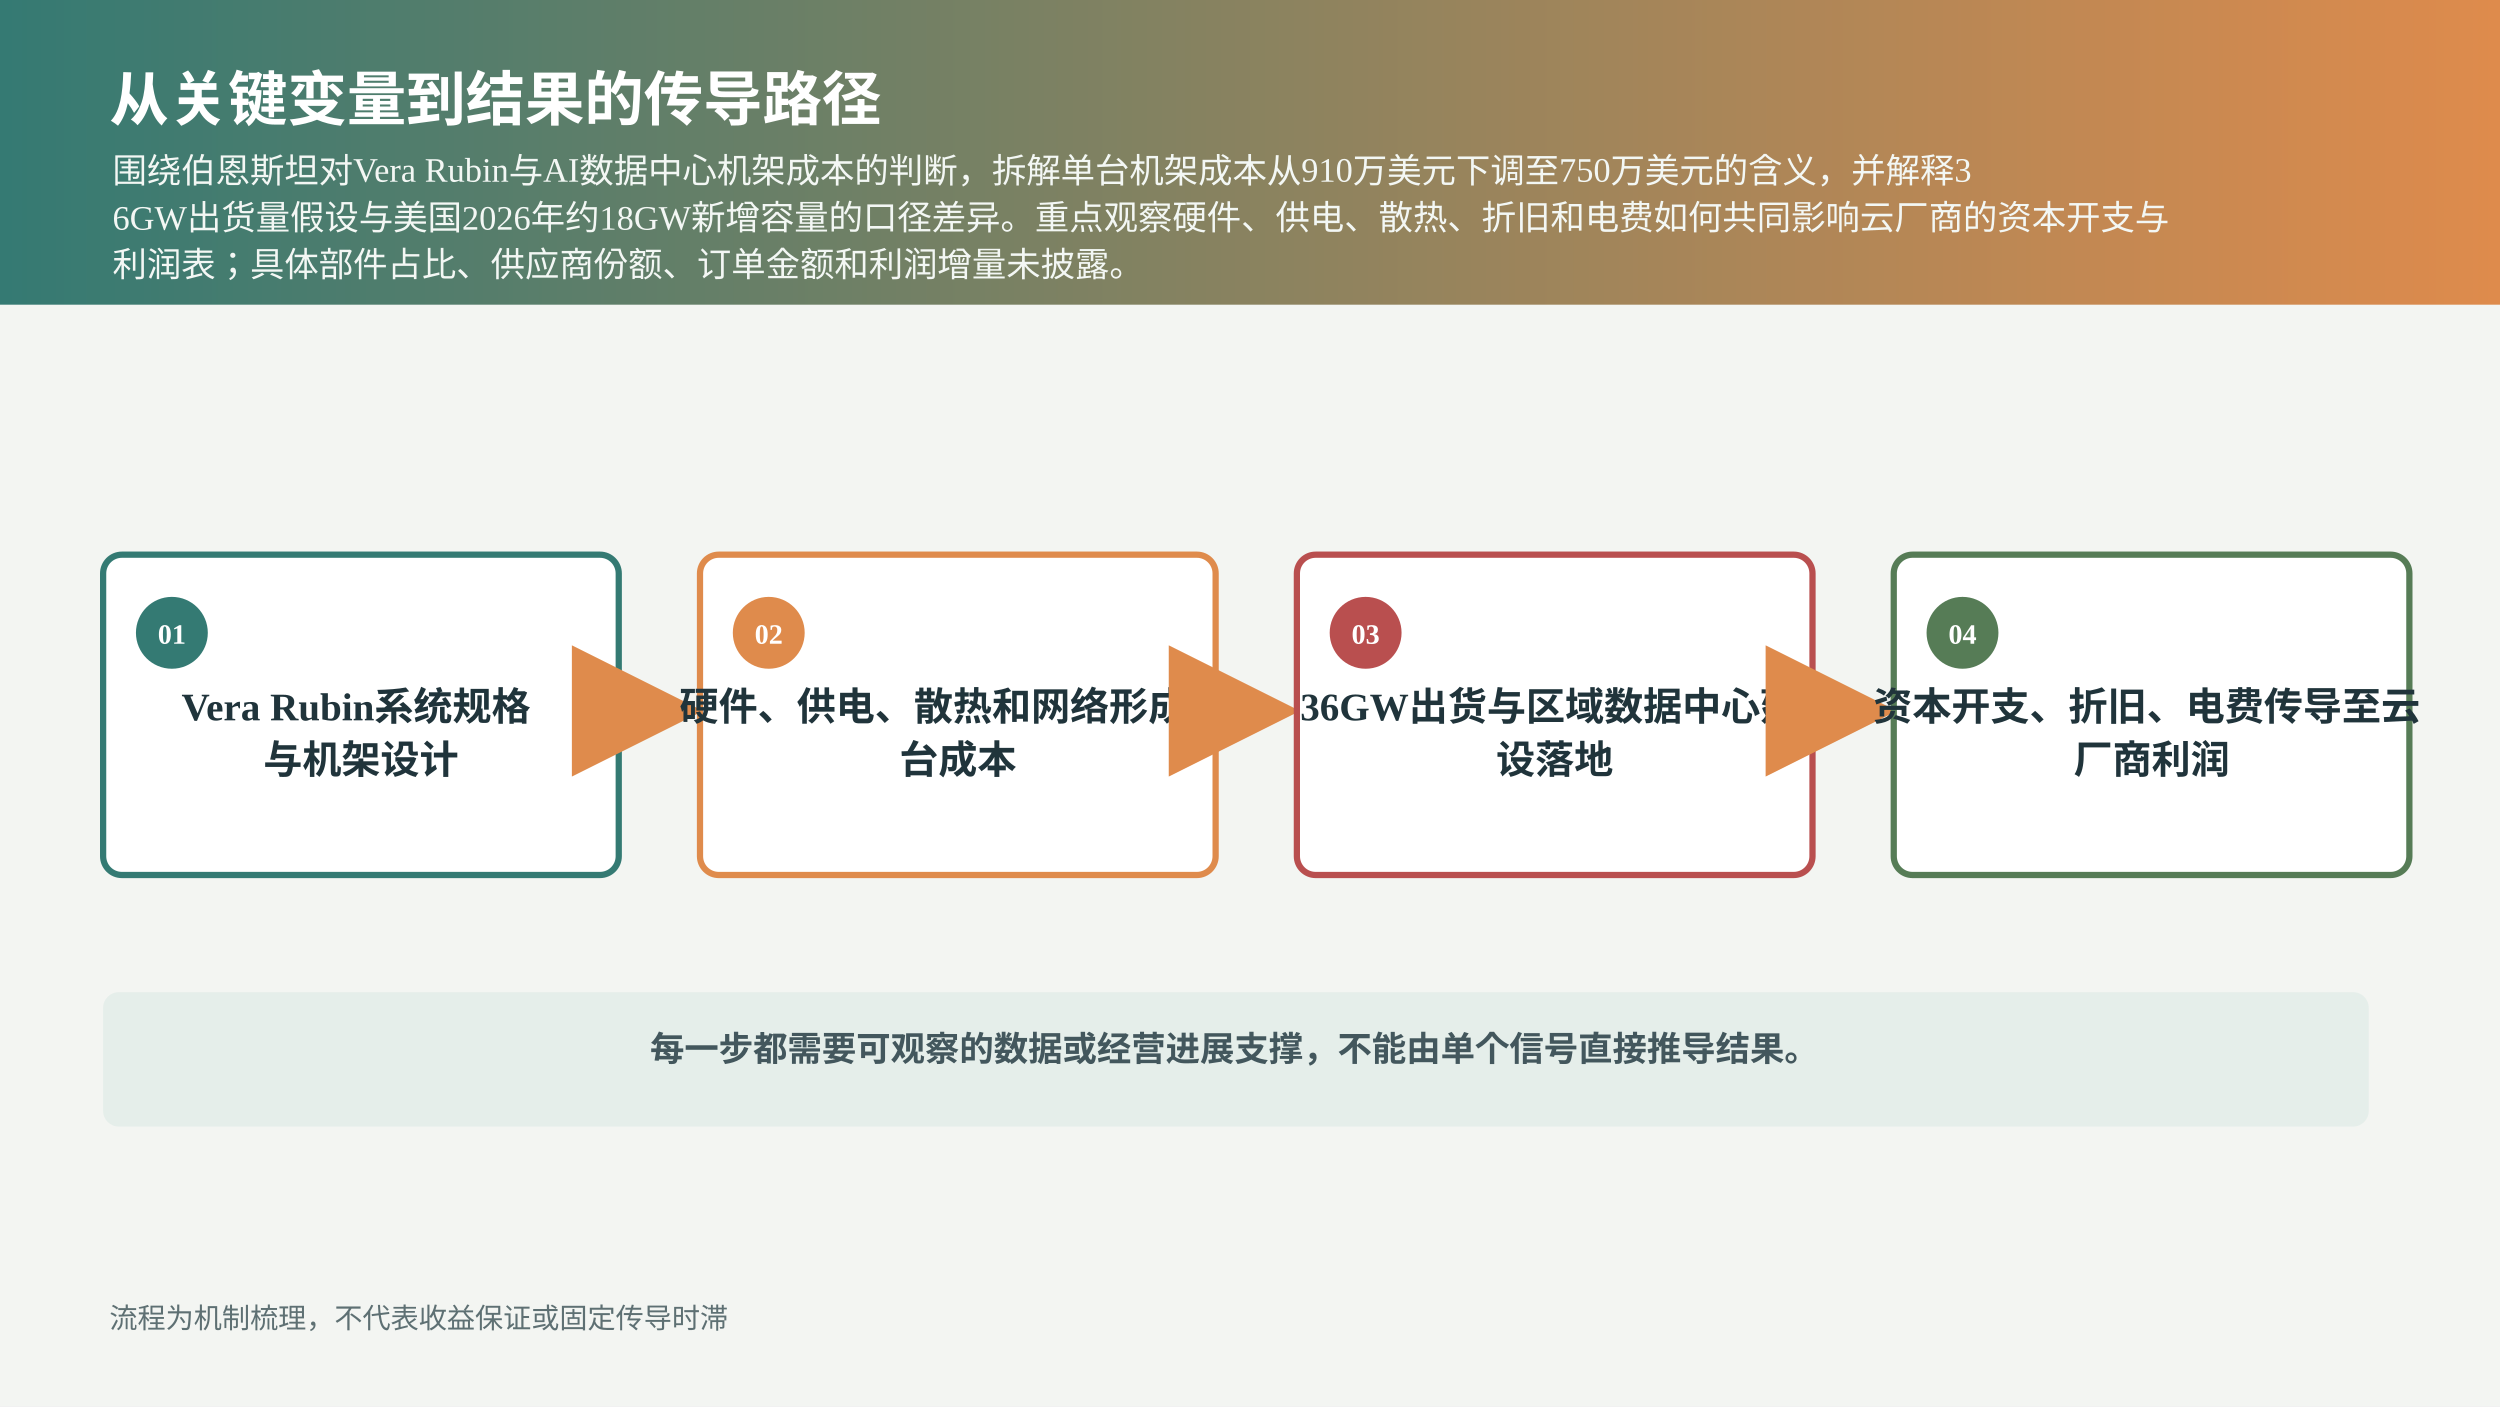
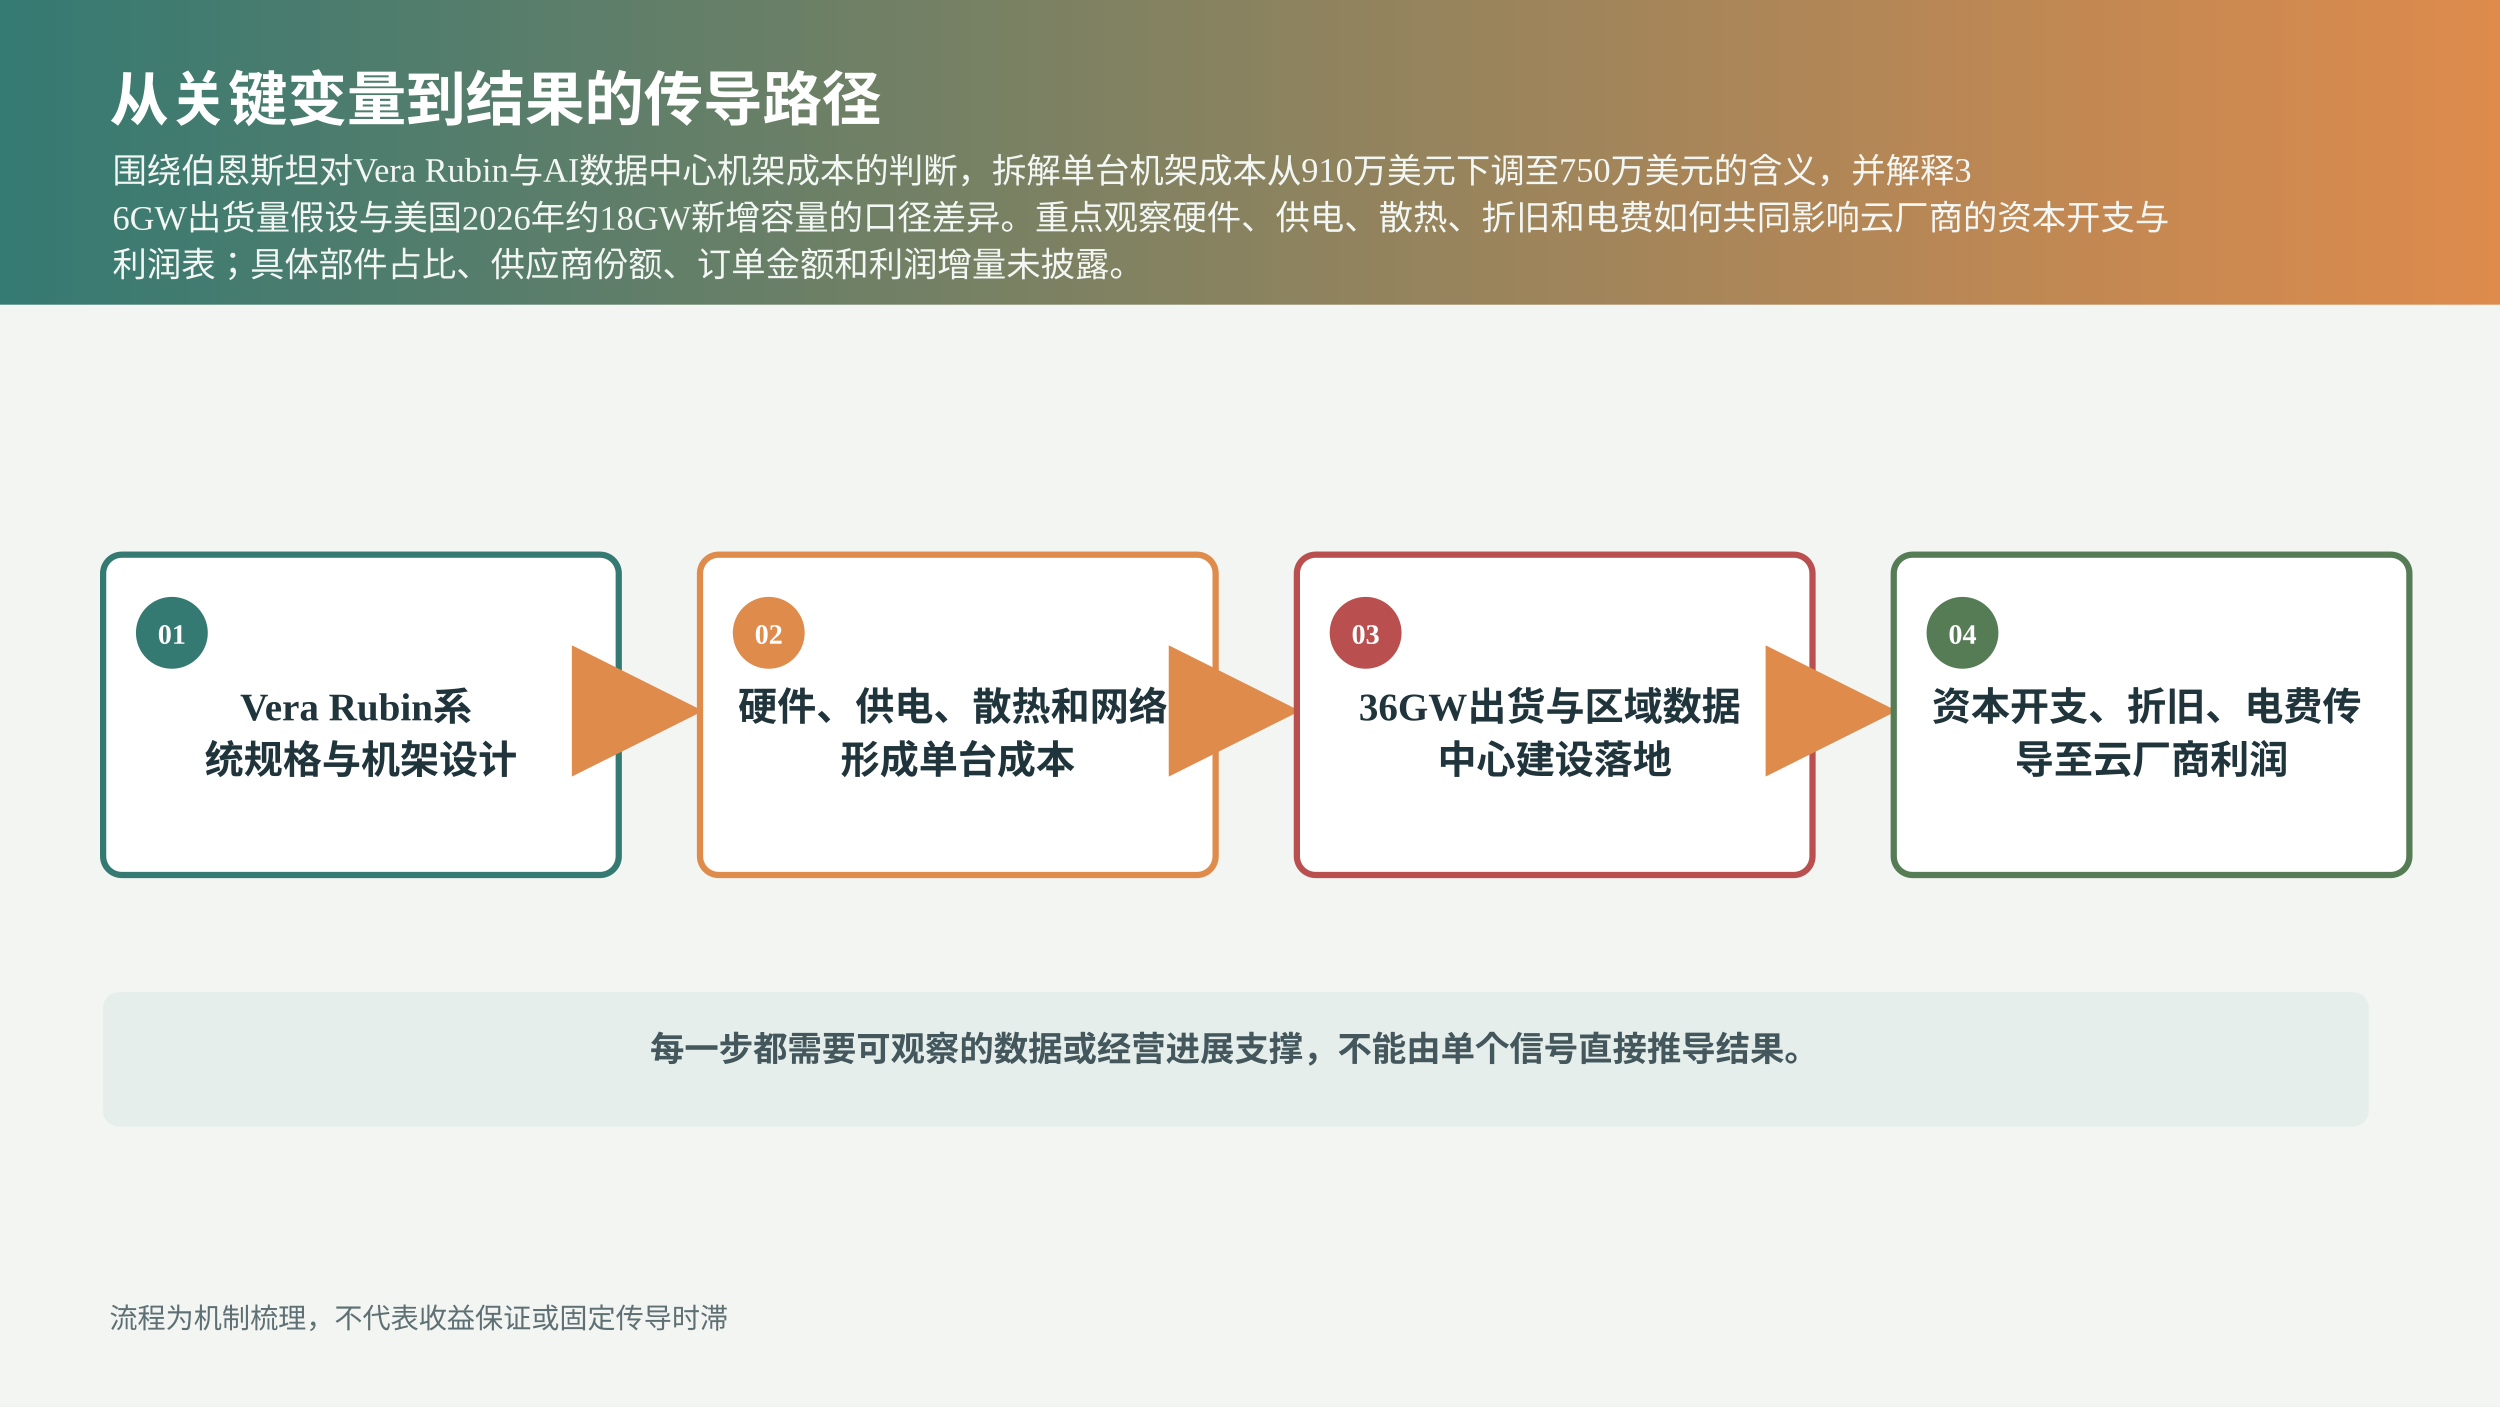
<svg xmlns="http://www.w3.org/2000/svg" width="1600" height="900" viewBox="0 0 1600 900" role="img">
  <defs>
    <linearGradient id="head" x1="0" x2="1">
      <stop stop-color="#347a73" />
      <stop offset="1" stop-color="#df8b4c" />
    </linearGradient>
    <marker id="arrow" markerWidth="12" markerHeight="12" refX="10" refY="6" orient="auto">
      <path d="M0 0L12 6L0 12Z" fill="#df8b4c" />
    </marker>
  </defs>
  <rect width="1600" height="900" fill="#f3f5f2" />
  <rect width="1600" height="195" fill="url(#head)" />
  <text x="70" y="77" text-anchor="start" font-size="38" font-weight="800" fill="#ffffff">
    <tspan x="70" y="77">从关键变量到结果的传导路径</tspan>
  </text>
  <text x="72" y="117" text-anchor="start" font-size="22" font-weight="500" fill="#f3f7f4">
    <tspan x="72" y="117">围绕伯恩斯坦对Vera Rubin与AI数据中心机架成本的判断，拆解单台机架成本从910万美元下调至750万美元的含义，并解释3</tspan>
    <tspan x="72" y="147">6GW出货量假设与美国2026年约18GW新增容量的口径差异。重点观察硬件、供电、散热、折旧和电费如何共同影响云厂商的资本开支与</tspan>
    <tspan x="72" y="177">利润表；具体部件占比、供应商份额、订单金额和利润增量未披露。</tspan>
  </text>
  <rect x="66" y="355" width="330" height="205" rx="12" fill="#fff" stroke="#347a73" stroke-width="4" />
  <circle cx="110" cy="405" r="23" fill="#347a73" />
  <text x="110" y="412" text-anchor="middle" font-size="18" font-weight="700" fill="#fff">01</text>
  <text x="231" y="461" text-anchor="middle" font-size="25" font-weight="700" fill="#20343b">
-     <tspan x="231" y="461">Vera Rubin系统规格</tspan>
-     <tspan x="231" y="495">与机架设计</tspan>
+     <tspan x="231" y="461">Vera Rubin系</tspan>
+     <tspan x="231" y="495">统规格与机架设计</tspan>
  </text>
  <path d="M404 455H436" stroke="#df8b4c" stroke-width="7" marker-end="url(#arrow)" />
  <rect x="448" y="355" width="330" height="205" rx="12" fill="#fff" stroke="#df8b4c" stroke-width="4" />
  <circle cx="492" cy="405" r="23" fill="#df8b4c" />
  <text x="492" y="412" text-anchor="middle" font-size="18" font-weight="700" fill="#fff">02</text>
  <text x="613" y="461" text-anchor="middle" font-size="25" font-weight="700" fill="#20343b">
-     <tspan x="613" y="461">硬件、供电、散热和网络形成单</tspan>
-     <tspan x="613" y="495">台成本</tspan>
+     <tspan x="613" y="461">硬件、供电、散热和网络</tspan>
+     <tspan x="613" y="495">形成单台成本</tspan>
  </text>
  <path d="M786 455H818" stroke="#df8b4c" stroke-width="7" marker-end="url(#arrow)" />
  <rect x="830" y="355" width="330" height="205" rx="12" fill="#fff" stroke="#b94f4f" stroke-width="4" />
  <circle cx="874" cy="405" r="23" fill="#b94f4f" />
  <text x="874" y="412" text-anchor="middle" font-size="18" font-weight="700" fill="#fff">03</text>
  <text x="995" y="461" text-anchor="middle" font-size="25" font-weight="700" fill="#20343b">
-     <tspan x="995" y="461">36GW出货与区域数据中心建</tspan>
-     <tspan x="995" y="495">设落地</tspan>
+     <tspan x="995" y="461">36GW出货与区域数据</tspan>
+     <tspan x="995" y="495">中心建设落地</tspan>
  </text>
  <path d="M1168 455H1200" stroke="#df8b4c" stroke-width="7" marker-end="url(#arrow)" />
  <rect x="1212" y="355" width="330" height="205" rx="12" fill="#fff" stroke="#567c56" stroke-width="4" />
  <circle cx="1256" cy="405" r="23" fill="#567c56" />
  <text x="1256" y="412" text-anchor="middle" font-size="18" font-weight="700" fill="#fff">04</text>
  <text x="1377" y="461" text-anchor="middle" font-size="25" font-weight="700" fill="#20343b">
-     <tspan x="1377" y="461">资本开支、折旧、电费传导至云</tspan>
-     <tspan x="1377" y="495">厂商利润</tspan>
+     <tspan x="1377" y="461">资本开支、折旧、电费传</tspan>
+     <tspan x="1377" y="495">导至云厂商利润</tspan>
  </text>
  <rect x="66" y="635" width="1450" height="86" rx="10" fill="#e5eeea" />
  <text x="790" y="679" text-anchor="middle" font-size="22" font-weight="550" fill="#43575d">
    <tspan x="790" y="679">每一步都需要可观察的数据或经营进展支撑，不能由单个信号直接推导结果。</tspan>
  </text>
  <text x="70" y="850" font-size="18" fill="#5e7073">流程为机制梳理，不代表收益保证或固定传导时滞</text>
</svg>
